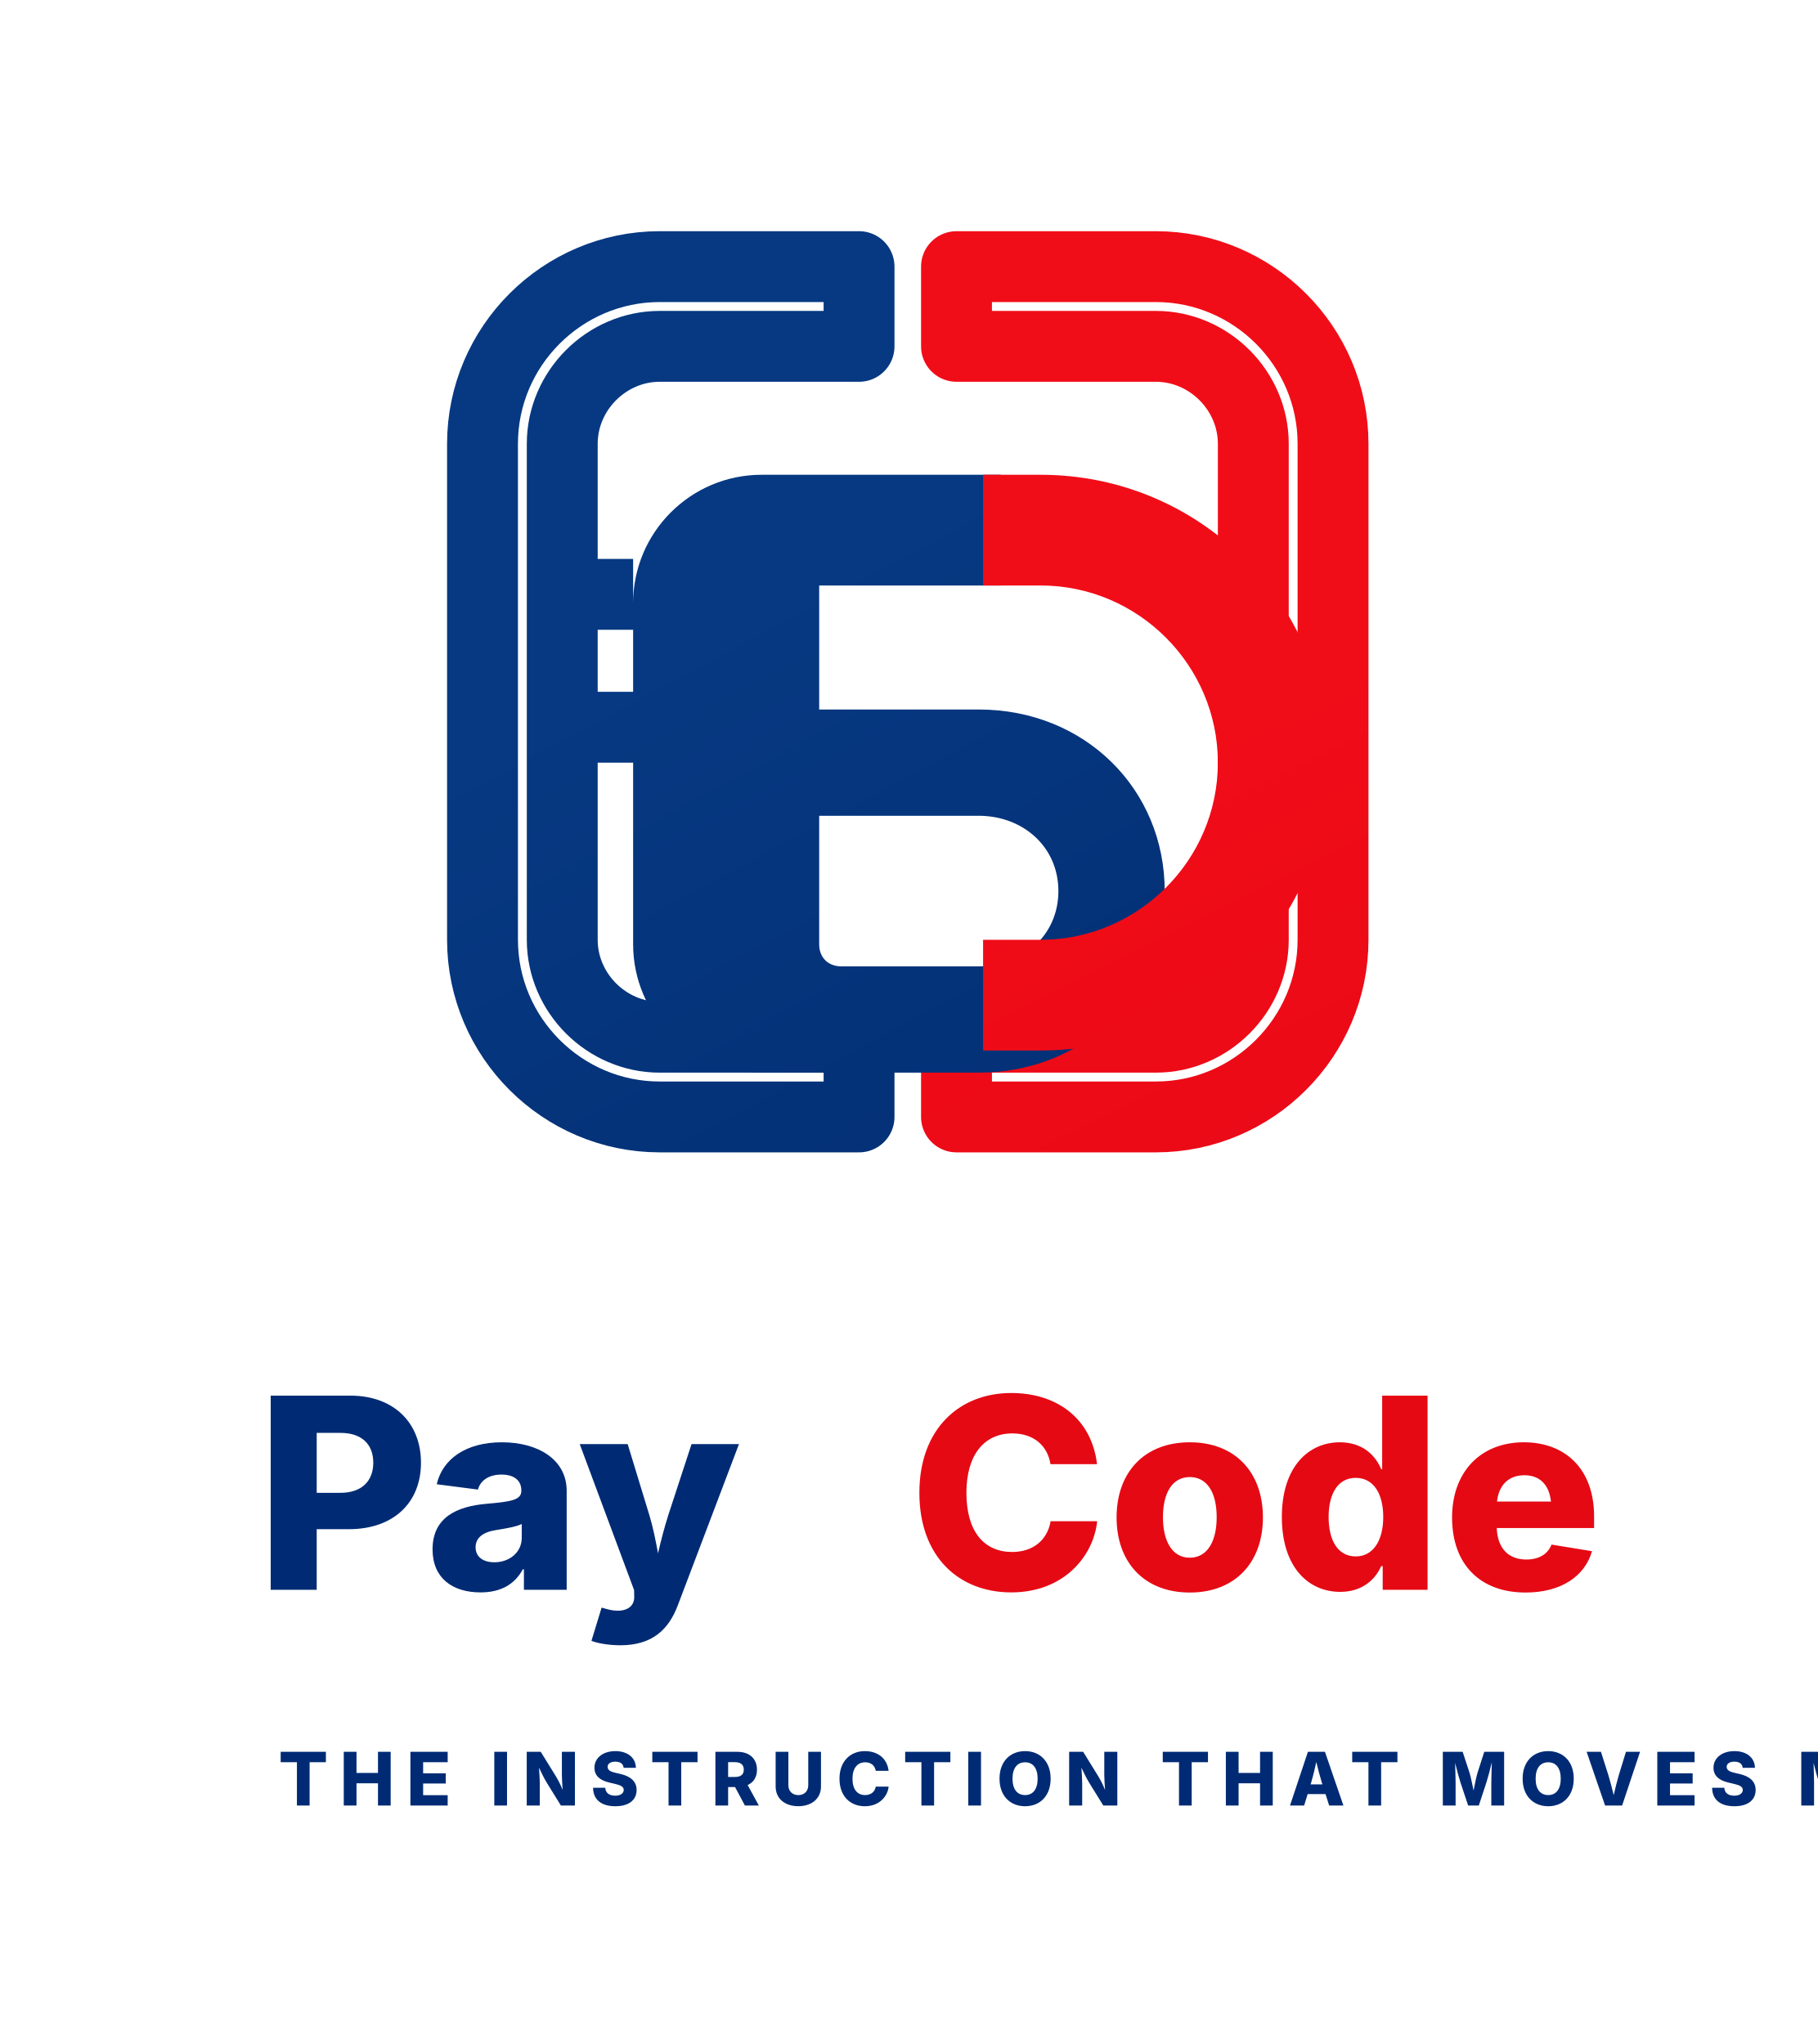
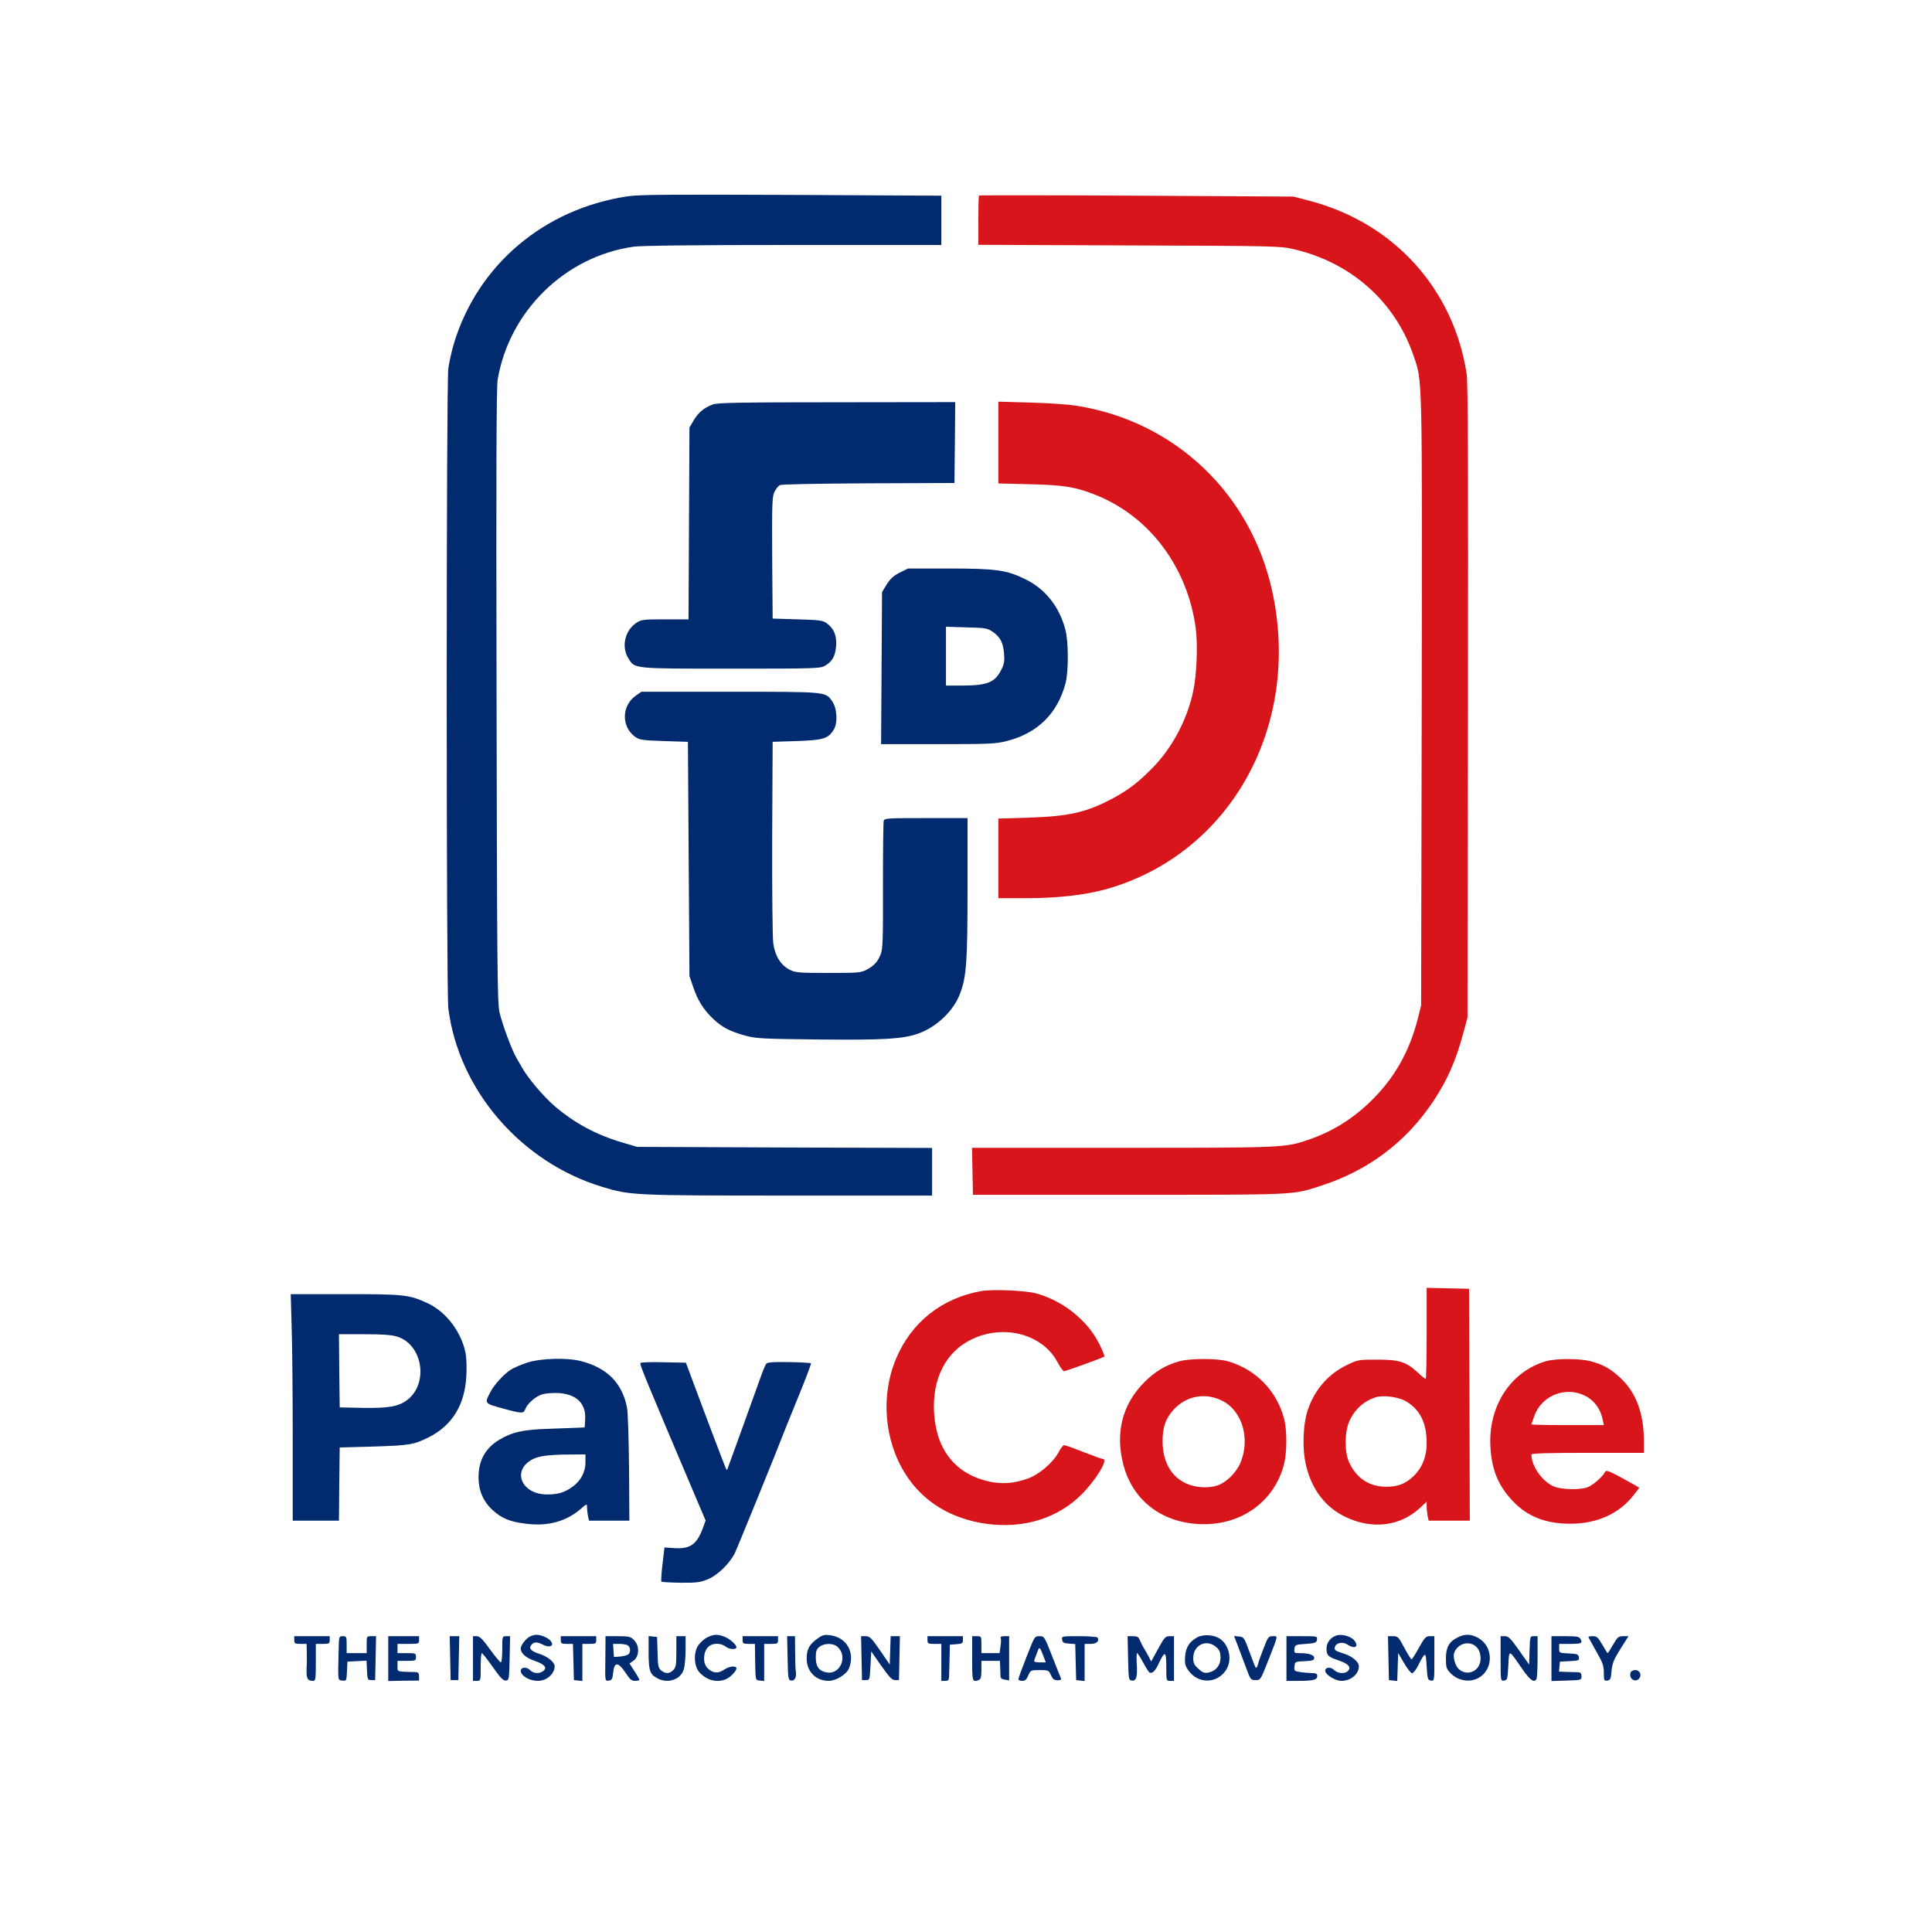
- <svg xmlns="http://www.w3.org/2000/svg" viewBox="0 0 640 720" role="img" aria-labelledby="title desc">
-   <defs>
-     <linearGradient id="pay-code-blue" x1="170" x2="360" y1="66" y2="420" gradientUnits="userSpaceOnUse">
-       <stop offset="0" stop-color="#063982" />
-       <stop offset="1" stop-color="#001f5f" />
-     </linearGradient>
-     <linearGradient id="pay-code-red" x1="320" x2="495" y1="66" y2="420" gradientUnits="userSpaceOnUse">
-       <stop offset="0" stop-color="#f10d18" />
-       <stop offset="1" stop-color="#d90012" />
-     </linearGradient>
-   </defs>
-   <g transform="translate(120 44) scale(1.56)">
-     <path d="M117 32H72c-22 0-40 18-40 40v112c0 22 18 40 40 40h45v-18H72c-12 0-22-10-22-22V72c0-12 10-22 22-22h45z" fill="none" stroke="url(#pay-code-blue)" stroke-width="16" stroke-linejoin="round" />
-     <path d="M139 32h45c22 0 40 18 40 40v112c0 22-18 40-40 40h-45v-18h45c12 0 22-10 22-22V72c0-12-10-22-22-22h-45z" fill="none" stroke="url(#pay-code-red)" stroke-width="16" stroke-linejoin="round" />
-     <path d="M95 79h54v25h-41v28h36c24 0 42 18 42 41s-18 41-42 41h-49c-16 0-29-13-29-29v-41H54a8 8 0 0 1 0-16h12v-14H54a8 8 0 0 1 0-16h12V108c0-16 13-29 29-29zm13 65v41c0 3 2 5 5 5h31c10 0 18-7 18-17s-8-17-18-17h-36z" fill="url(#pay-code-blue)" />
-     <path d="M145 79h13c36 0 65 29 65 65s-29 65-65 65h-13v-25h13c22 0 40-18 40-40s-18-40-40-40h-13z" fill="url(#pay-code-red)" />
+ <svg xmlns="http://www.w3.org/2000/svg" viewBox="0 0 1254 1254" width="1254" height="1254" role="img" aria-labelledby="pc-title pc-desc">
+   <g transform="translate(0,1254) scale(0.1,-0.1)" stroke="none">
+     <g id="paycode-navy" fill="#022A6E">
+       <path d="M4075 11266 c-544 -81 -974 -445 -1129 -956 -14 -47 -30 -119 -36 -160 -14 -98 -14 -4046 0 -4155 67 -530 471 -999 1000 -1159 181 -55 206 -56 1213 -56 l927 0 0 155 0 154 -957 3 -958 4 -95 28 c-172 51 -313 127 -444 240 -71 62 -168 177 -206 244 -8 15 -25 43 -36 62 -30 49 -94 222 -112 300 -14 57 -16 322 -19 2050 -3 1486 -1 2003 7 2055 75 446 439 802 884 864 51 7 403 11 1037 11 l959 0 0 160 0 160 -27 0 c-15 0 -452 2 -972 5 -757 3 -964 2 -1036 -9z" />
+       <path d="M4627 9915 c-58 -22 -94 -52 -124 -103 l-28 -47 -3 -622 -3 -623 -153 0 c-142 0 -155 -2 -186 -23 -74 -49 -98 -155 -52 -229 43 -70 24 -68 669 -68 555 0 579 1 610 20 46 28 64 61 70 127 5 67 -14 113 -60 147 -25 19 -47 22 -190 26 l-162 5 -3 393 c-2 348 0 398 14 428 9 19 25 39 35 45 11 6 233 10 576 12 l558 2 3 263 2 262 -767 -1 c-630 0 -775 -3 -806 -14z" />
+       <path d="M5839 8823 c-40 -21 -61 -40 -84 -77 l-30 -49 -3 -494 -3 -493 369 0 c335 0 376 2 446 20 200 51 329 177 382 375 20 77 20 268 -1 348 -39 149 -130 264 -259 327 -121 60 -191 70 -500 70 l-262 0 -55 -27z m603 -383 c50 -34 70 -71 75 -144 4 -50 0 -69 -19 -105 -42 -82 -90 -100 -255 -101 l-103 0 0 191 0 191 133 -4 c121 -3 135 -5 169 -28z" />
+       <path d="M4130 8027 c-96 -64 -99 -203 -8 -269 30 -21 46 -23 188 -28 l155 -5 5 -760 5 -760 24 -70 c29 -87 68 -150 130 -208 59 -56 110 -82 209 -109 71 -19 110 -21 477 -25 420 -4 541 3 641 37 121 42 232 146 275 260 42 109 49 206 49 688 l0 452 -269 0 c-248 0 -270 -1 -275 -17 -3 -10 -5 -200 -5 -424 1 -353 -1 -410 -15 -444 -21 -50 -41 -72 -91 -99 -37 -20 -54 -21 -250 -21 -193 0 -213 2 -250 21 -58 30 -95 90 -106 172 -5 37 -8 345 -7 687 l3 620 155 5 c173 6 205 15 241 73 28 45 23 139 -10 186 -44 62 -33 61 -664 61 l-574 0 -33 -23z" />
+       <path d="M1893 3928 c4 -116 7 -447 7 -735 l0 -523 150 0 150 0 2 238 3 237 220 6 c232 7 261 12 358 60 153 78 234 210 244 399 3 57 1 118 -6 152 -29 136 -126 263 -243 318 -123 57 -150 60 -537 60 l-354 0 6 -212z m683 -63 c169 -50 209 -309 63 -415 -56 -40 -121 -51 -289 -48 l-145 3 -3 238 -2 237 163 0 c115 0 178 -4 213 -15z" />
+       <path d="M3423 3696 c-39 -13 -87 -33 -106 -45 -45 -28 -110 -99 -135 -148 -38 -73 -38 -72 78 -104 128 -35 138 -35 149 -6 15 39 70 86 114 98 23 6 71 9 107 7 115 -9 175 -70 168 -173 l-3 -50 -45 -2 c-25 -1 -110 -4 -190 -7 -166 -5 -238 -22 -321 -72 -89 -54 -133 -134 -133 -243 0 -85 30 -156 91 -212 58 -53 109 -75 209 -88 144 -20 265 11 362 94 41 36 42 36 42 12 0 -13 3 -39 6 -56 l7 -31 131 0 131 0 -2 337 c-2 186 -7 364 -13 395 -30 159 -128 259 -297 303 -91 24 -262 19 -350 -9z m377 -648 c0 -64 -32 -123 -88 -161 -49 -35 -92 -47 -161 -47 -168 0 -232 158 -93 229 39 20 102 29 225 30 l117 1 0 -52z" />
+       <path d="M4157 3693 c-6 -9 23 -80 354 -860 l69 -162 -20 -55 c-39 -103 -83 -132 -190 -124 l-57 4 -13 -108 c-7 -60 -10 -111 -7 -114 3 -3 59 -6 124 -7 101 -1 126 2 174 21 64 25 143 101 178 170 15 30 270 656 334 822 3 8 42 103 85 210 44 107 78 198 76 201 -2 3 -66 7 -142 8 -104 2 -141 -1 -149 -11 -5 -7 -24 -51 -40 -98 -17 -47 -70 -193 -117 -325 -48 -132 -89 -246 -92 -254 -2 -8 -6 -12 -9 -10 -4 4 -131 339 -220 579 l-43 115 -145 3 c-80 2 -147 0 -150 -5z" />
+       <path d="M3444 1920 c-27 -11 -64 -57 -64 -80 0 -31 34 -61 90 -80 65 -22 84 -44 56 -66 -28 -20 -63 -17 -87 7 -22 22 -59 18 -59 -6 0 -32 57 -65 111 -65 57 0 109 45 109 95 0 26 -45 63 -98 80 -57 18 -72 36 -52 60 16 19 37 19 74 0 16 -9 37 -13 48 -10 26 9 6 43 -37 61 -38 16 -60 17 -91 4z" />
+       <path d="M4590 1912 c-19 -9 -45 -33 -58 -52 -32 -48 -28 -137 9 -176 50 -54 121 -69 179 -39 27 14 60 51 60 66 0 19 -45 15 -78 -7 -41 -28 -73 -26 -109 8 -30 28 -31 95 -2 132 26 33 84 36 121 7 23 -18 69 -19 68 -2 -1 16 -42 53 -74 66 -46 19 -73 19 -116 -3z" />
+       <path d="M5311 1908 c-57 -39 -76 -73 -75 -134 0 -84 60 -144 143 -144 47 0 115 42 131 80 42 102 -14 202 -120 216 -37 5 -51 2 -79 -18z m126 -58 c68 -63 16 -182 -72 -165 -49 9 -70 38 -70 96 0 41 4 54 24 70 31 25 91 25 118 -1z" />
+       <path d="M7770 1912 c-50 -28 -73 -63 -78 -124 -3 -44 0 -59 20 -88 61 -90 185 -91 245 -1 43 64 23 164 -40 205 -39 26 -107 30 -147 8z m129 -67 c18 -17 23 -33 23 -66 -1 -50 -30 -85 -78 -95 -26 -5 -38 -1 -65 24 -28 25 -34 37 -34 70 0 88 91 128 154 67z" />
+       <path d="M8670 1923 c-37 -14 -60 -47 -60 -84 0 -43 10 -54 81 -77 60 -21 80 -42 60 -66 -19 -22 -67 -20 -92 5 -23 23 -62 17 -57 -9 5 -25 67 -62 105 -62 61 0 113 44 113 94 0 29 -42 65 -95 82 -61 19 -68 24 -59 48 9 24 50 31 79 12 50 -33 79 -13 43 29 -23 26 -85 42 -118 28z" />
+       <path d="M9461 1912 c-56 -28 -76 -64 -76 -137 0 -57 3 -67 30 -95 35 -37 90 -55 138 -46 136 25 160 212 37 277 -43 24 -85 24 -129 1z m129 -70 c13 -16 20 -40 20 -67 0 -80 -84 -120 -142 -68 -23 21 -39 79 -29 106 25 66 110 82 151 29z" />
+       <path d="M1910 1895 c0 -22 4 -25 40 -25 l40 0 1 -47 c1 -27 1 -77 -1 -112 -2 -66 5 -81 43 -81 15 0 17 12 17 120 l0 120 45 0 c41 0 45 2 45 25 l0 25 -115 0 -115 0 0 -25z" />
+       <path d="M2198 1828 c-5 -201 -6 -193 24 -196 27 -3 27 -2 30 60 l3 63 62 3 62 3 3 -63 c3 -60 4 -63 28 -63 l25 0 3 143 3 142 -31 0 c-30 0 -30 0 -30 -55 l0 -55 -65 0 -65 0 0 55 c0 52 -1 55 -25 55 -25 0 -25 -1 -27 -92z" />
+       <path d="M2520 1775 l0 -146 100 2 100 1 0 27 c0 21 -5 27 -22 28 -127 3 -118 0 -118 38 l0 35 60 0 c57 0 60 1 60 25 0 24 -3 25 -60 25 l-60 0 0 30 0 30 70 0 c68 0 70 1 70 25 l0 25 -100 0 -100 0 0 -145z" />
+       <path d="M2922 1778 l3 -143 25 0 25 0 3 143 3 142 -31 0 -31 0 3 -142z" />
+       <path d="M3070 1775 l0 -145 25 0 c25 0 25 1 25 90 0 50 3 90 8 90 4 -1 36 -41 71 -91 50 -71 68 -89 85 -87 20 3 21 9 24 146 l3 142 -26 0 c-25 0 -25 -1 -25 -85 0 -47 -4 -85 -9 -85 -5 0 -37 38 -71 85 -48 67 -67 85 -86 85 l-24 0 0 -145z" />
+       <path d="M3640 1895 c0 -22 4 -25 40 -25 l39 0 3 -117 3 -118 28 -3 27 -3 0 120 0 121 45 0 c41 0 45 2 45 25 l0 25 -115 0 -115 0 0 -25z" />
+       <path d="M3930 1878 c0 -24 -1 -79 -1 -123 -2 -128 -2 -127 24 -123 19 3 23 11 27 53 7 69 33 69 80 -2 28 -43 39 -53 62 -53 15 0 28 3 28 7 0 3 -14 29 -32 56 l-32 50 27 19 c37 27 39 97 2 133 -22 22 -32 25 -105 25 l-80 0 0 -42z m148 -20 c16 -16 15 -43 0 -56 -7 -6 -31 -12 -53 -14 l-40 -3 -3 43 -3 42 43 0 c24 0 49 -5 56 -12z" />
+       <path d="M4210 1813 c0 -119 8 -141 60 -168 68 -35 151 -5 169 62 6 21 11 77 11 126 l0 87 -30 0 -30 0 0 -100 c0 -87 -3 -103 -20 -120 -25 -25 -51 -25 -79 -2 -18 15 -21 30 -23 117 l-3 100 -27 3 -28 3 0 -108z" />
+       <path d="M4820 1895 c0 -22 4 -25 40 -25 l40 0 1 -87 c3 -157 1 -148 32 -151 l27 -3 0 120 0 121 45 0 c41 0 45 2 45 25 l0 25 -115 0 -115 0 0 -25z" />
+       <path d="M5112 1778 c3 -137 4 -143 24 -146 23 -3 36 25 29 63 -2 11 -4 66 -4 123 l-1 102 -25 0 -26 0 3 -142z" />
+       <path d="M5592 1778 l3 -143 25 0 c25 0 25 2 30 93 l5 93 65 -93 c53 -75 70 -93 90 -93 l25 0 3 143 3 142 -30 0 -30 0 -3 -92 -3 -92 -63 92 c-56 81 -67 92 -93 92 l-30 0 3 -142z" />
+       <path d="M6020 1895 c0 -23 4 -25 45 -25 l45 0 0 -120 0 -120 25 0 c24 0 25 3 26 58 1 31 2 84 3 117 l1 60 43 3 c37 3 42 6 42 28 l0 24 -115 0 -115 0 0 -25z" />
+       <path d="M6310 1775 c0 -152 1 -155 44 -139 12 5 16 21 16 65 l0 59 60 0 60 0 2 -42 c1 -24 2 -50 2 -60 0 -10 10 -18 28 -20 l28 -5 0 144 0 143 -31 0 c-17 0 -28 -4 -24 -10 3 -6 3 -30 -1 -55 l-6 -45 -59 0 -59 0 0 55 c0 54 0 55 -30 55 l-30 0 0 -145z" />
+       <path d="M6663 1786 c-29 -73 -53 -139 -53 -145 0 -6 11 -11 25 -11 19 0 28 8 39 35 15 34 16 35 74 35 56 0 59 -1 73 -32 11 -25 20 -33 42 -34 17 -1 26 3 24 10 -3 6 -28 71 -57 144 -51 131 -52 132 -83 132 -32 0 -32 -1 -84 -134z m108 9 l17 -45 -40 0 c-28 0 -39 4 -35 13 2 6 10 29 18 49 15 43 17 42 40 -17z" />
+       <path d="M6894 1898 c2 -19 10 -24 44 -26 l41 -3 3 -117 3 -117 28 -3 27 -3 0 120 0 121 39 0 c38 0 59 19 45 41 -3 5 -57 9 -120 9 -112 0 -114 0 -110 -22z" />
+       <path d="M7322 1778 c3 -139 4 -143 25 -146 29 -4 37 26 31 113 -2 36 -1 65 3 65 3 0 21 -27 38 -60 18 -32 36 -62 41 -65 18 -11 38 8 60 56 41 87 50 84 50 -20 0 -90 0 -91 25 -91 l25 0 0 145 0 145 -29 0 c-26 0 -34 -8 -74 -82 l-45 -82 -18 35 c-10 19 -24 43 -31 54 -7 11 -17 32 -24 48 -9 22 -17 27 -45 27 l-35 0 3 -142z" />
+       <path d="M8036 1853 c14 -37 39 -102 54 -143 26 -72 29 -75 60 -75 32 0 32 1 81 125 68 174 65 160 30 160 -28 0 -31 -5 -59 -78 -17 -42 -34 -90 -37 -105 -4 -15 -10 -25 -14 -22 -3 3 -22 50 -41 103 -34 93 -37 97 -67 100 l-33 3 26 -68z" />
+       <path d="M8350 1775 l0 -145 78 0 c96 0 122 7 122 31 0 14 -7 19 -29 19 -15 0 -49 3 -75 6 -45 7 -47 8 -44 38 3 31 4 31 66 34 52 2 62 6 62 21 0 20 -35 31 -97 31 -32 0 -34 2 -31 28 3 26 5 27 73 32 63 5 70 7 73 28 3 22 1 22 -97 22 l-101 0 0 -145z" />
+       <path d="M9012 1778 l3 -143 27 -3 27 -3 3 91 3 91 38 -65 c21 -36 44 -66 52 -66 8 0 24 19 36 43 52 101 53 101 59 2 5 -84 7 -90 28 -93 22 -3 22 -3 22 142 l0 146 -29 0 c-26 0 -34 -8 -71 -75 -23 -41 -44 -75 -48 -75 -4 0 -25 34 -47 75 -37 70 -42 75 -73 75 l-33 0 3 -142z" />
+       <path d="M9740 1774 c0 -145 0 -145 23 -142 21 3 22 9 27 97 6 108 0 109 90 -21 53 -77 81 -95 94 -62 3 9 6 74 6 145 l0 129 -25 0 c-24 0 -24 -2 -27 -92 l-3 -92 -65 92 c-55 78 -69 92 -92 92 l-28 0 0 -146z" />
+       <path d="M10070 1775 l0 -146 98 3 c96 3 97 3 97 28 0 18 -6 25 -20 26 -11 0 -44 1 -73 2 l-53 2 3 33 3 32 63 3 c59 3 63 5 60 25 -3 20 -10 22 -65 25 -62 3 -63 3 -63 32 l0 30 68 0 c76 0 86 4 71 31 -8 16 -22 19 -99 19 l-90 0 0 -145z" />
+       <path d="M10310 1915 c0 -3 23 -44 50 -92 43 -75 50 -95 50 -141 0 -50 2 -53 23 -50 19 3 23 10 27 63 5 50 15 74 58 143 l52 82 -34 0 c-31 0 -37 -5 -66 -55 -17 -30 -33 -55 -35 -55 -2 0 -18 25 -35 55 -27 47 -36 55 -61 55 -16 0 -29 -2 -29 -5z" />
+       <path d="M10584 1685 c-14 -37 26 -69 53 -42 22 22 8 57 -23 57 -14 0 -27 -7 -30 -15z" />
+     </g>
+     <g id="paycode-red" fill="#D8151B">
+       <path d="M6354 11271 c-2 -2 -4 -75 -4 -162 l0 -158 978 -4 c946 -3 980 -4 1067 -24 374 -86 660 -340 780 -692 58 -172 56 -84 53 -2241 l-4 -1975 -21 -85 c-55 -217 -154 -391 -309 -541 -121 -116 -248 -194 -399 -246 -155 -53 -161 -53 -1212 -53 l-974 0 3 -153 3 -152 1010 0 c1096 0 1062 -2 1244 57 311 99 558 285 736 553 89 135 145 261 193 440 l27 100 3 2050 c2 1493 0 2070 -8 2125 -84 554 -472 983 -1021 1127 l-104 27 -1018 6 c-560 3 -1021 3 -1023 1z" />
+       <path d="M6480 9667 l0 -265 203 -5 c225 -5 301 -18 435 -72 346 -140 590 -469 643 -862 14 -108 7 -301 -16 -408 -37 -177 -129 -355 -249 -483 -98 -103 -171 -160 -279 -217 -166 -88 -282 -114 -539 -122 l-198 -6 0 -258 0 -259 173 0 c211 0 388 20 528 59 807 228 1270 1063 1075 1941 -141 630 -632 1095 -1266 1196 -52 9 -188 18 -302 21 l-208 6 0 -266z" />
+       <path d="M9260 3885 c0 -162 -3 -295 -6 -295 -4 0 -27 18 -51 41 -77 70 -119 84 -263 84 -123 0 -126 0 -200 -36 -119 -58 -207 -159 -251 -289 -33 -98 -38 -261 -10 -369 38 -153 125 -265 254 -327 173 -83 354 -61 483 58 l44 41 0 -30 c0 -17 3 -45 6 -62 l7 -31 133 0 134 0 -2 753 -3 752 -137 3 -138 3 0 -296z m-135 -440 c92 -54 135 -140 135 -272 0 -88 -29 -160 -86 -215 -52 -49 -100 -68 -176 -68 -111 0 -194 55 -242 160 -30 66 -29 196 2 265 35 78 94 131 172 156 46 15 149 2 195 -26z" />
+       <path d="M6368 4160 c-256 -46 -453 -203 -552 -439 -101 -239 -77 -533 62 -750 113 -179 298 -291 527 -322 241 -32 461 37 615 191 95 95 176 230 139 230 -6 0 -62 20 -126 45 -63 25 -120 45 -126 45 -7 0 -23 -21 -36 -46 -37 -69 -128 -146 -203 -172 -90 -31 -160 -36 -244 -19 -219 47 -346 203 -361 444 -14 221 74 396 240 478 212 104 466 36 563 -150 16 -30 34 -55 40 -55 12 0 255 88 262 95 3 3 -12 40 -33 82 -75 152 -236 281 -410 328 -69 19 -286 28 -357 15z" />
+       <path d="M7657 3705 c-91 -25 -160 -66 -232 -139 -141 -143 -187 -327 -134 -532 62 -239 261 -387 524 -387 253 0 458 153 519 389 20 77 20 221 1 294 -48 183 -183 321 -364 374 -67 20 -244 20 -314 1z m284 -261 c125 -69 175 -249 109 -401 -26 -62 -91 -125 -146 -144 -59 -20 -141 -16 -202 11 -98 42 -155 141 -156 270 -1 95 19 153 73 212 84 91 211 112 322 52z" />
+       <path d="M10039 3706 c-233 -65 -382 -294 -365 -561 9 -148 52 -250 145 -348 96 -101 213 -147 374 -147 174 0 319 66 413 189 l34 44 -27 17 c-16 9 -64 35 -107 59 -74 38 -81 40 -90 24 -14 -26 -64 -72 -100 -91 -48 -26 -189 -23 -242 5 -73 39 -134 132 -134 202 0 8 115 11 365 11 l365 0 0 83 c-1 171 -50 306 -148 399 -66 63 -116 91 -199 113 -69 18 -220 18 -284 1z m250 -226 c60 -30 101 -87 114 -157 l7 -33 -235 0 c-129 0 -235 2 -235 5 0 2 9 28 20 58 49 131 204 191 329 127z" />
+     </g>
  </g>
-   <text x="90" y="560" fill="#002b74" font-family="Inter, Arial, sans-serif" font-size="94" font-weight="800" letter-spacing="0">Pay</text>
-   <text x="320" y="560" fill="#e50914" font-family="Inter, Arial, sans-serif" font-size="94" font-weight="800" letter-spacing="0">Code</text>
-   <text x="98" y="636" fill="#002b74" font-family="Inter, Arial, sans-serif" font-size="26" font-weight="800" letter-spacing="4">THE INSTRUCTION THAT MOVES MONEY.</text>
</svg>
